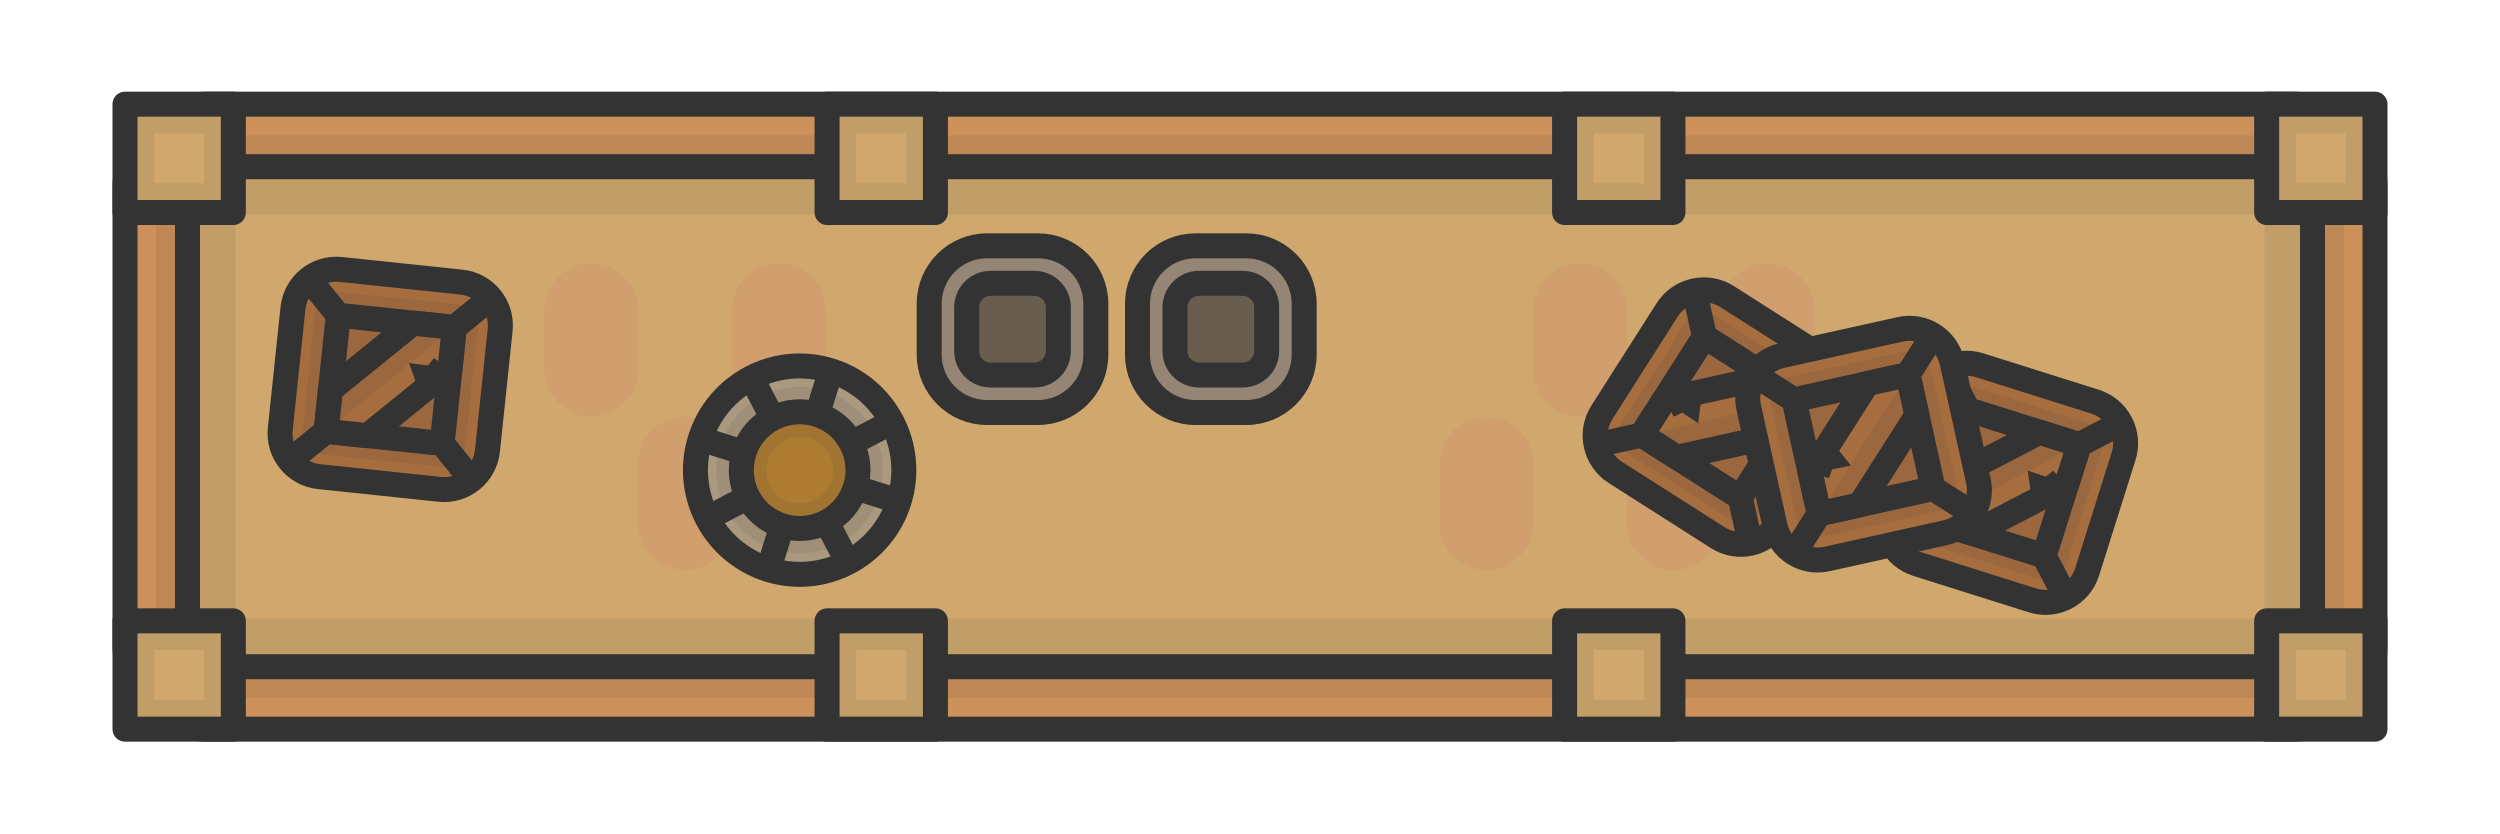
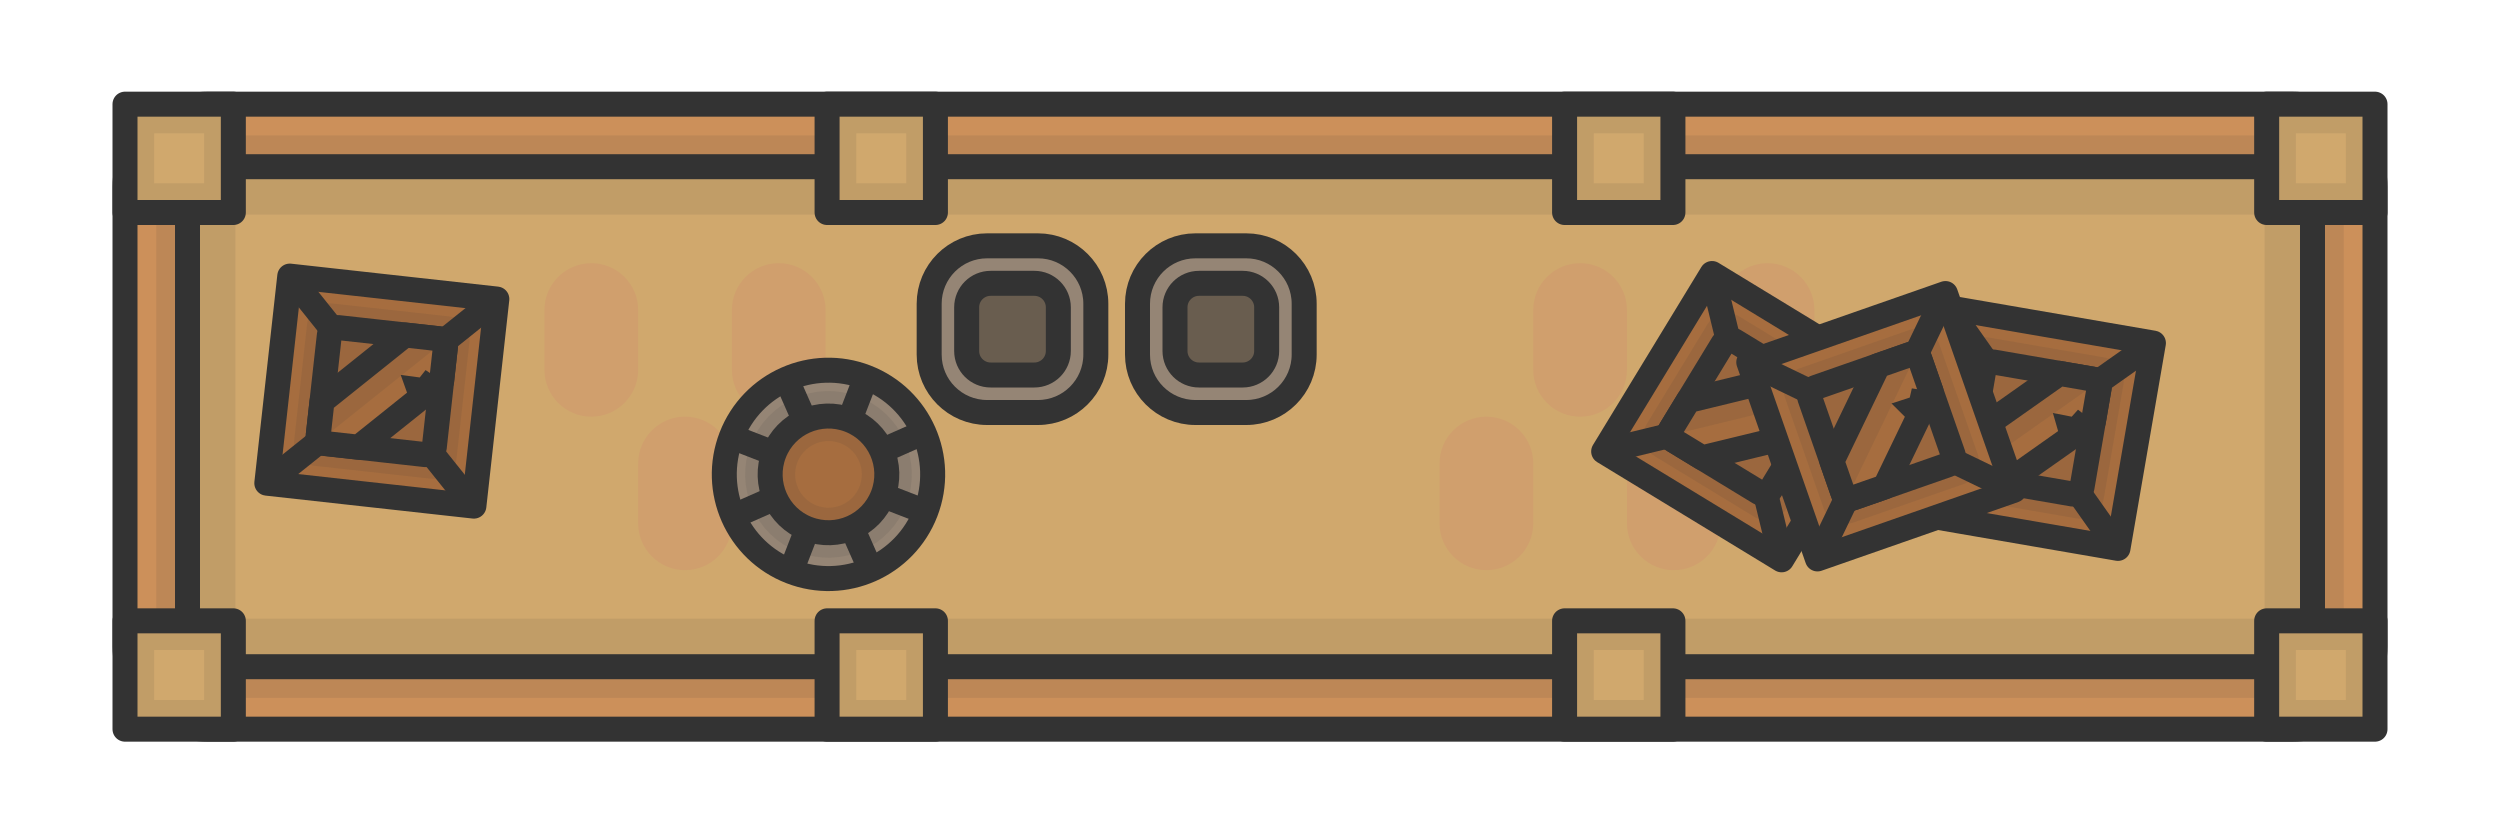
<svg xmlns="http://www.w3.org/2000/svg" width="1500mm" height="500mm" viewBox="0 0 1500 500" version="1.1" id="svg8079">
  <defs id="defs8076" />
  <g id="layer1">
    <rect style="fill:#cc905a;fill-opacity:1;fill-rule:evenodd;stroke:#333333;stroke-width:15;stroke-linecap:round;stroke-linejoin:round;stroke-miterlimit:4;stroke-dasharray:none;stroke-dashoffset:188.976" id="rect8162" width="1350" height="375" x="75" y="62.5" ry="49.631" />
    <rect style="fill:#d0a86d;fill-opacity:1;fill-rule:evenodd;stroke:#333333;stroke-width:15;stroke-linecap:round;stroke-linejoin:round;stroke-miterlimit:4;stroke-dasharray:none;stroke-dashoffset:188.976" id="rect8162-0" width="1275" height="300" x="112.5" y="100" ry="22.1" />
    <rect style="fill:none;fill-opacity:1;fill-rule:evenodd;stroke:#333333;stroke-width:47.5;stroke-linecap:round;stroke-linejoin:round;stroke-miterlimit:4;stroke-dasharray:none;stroke-dashoffset:188.976;stroke-opacity:0.1" id="rect8162-0-3" width="1265" height="290" x="117.5" y="105" ry="21.364" />
    <g id="g20707" transform="matrix(5,0,0,5,-322.5,24.99999)">
      <rect style="fill:#d0a86d;fill-opacity:1;fill-rule:evenodd;stroke:#333333;stroke-width:3;stroke-linecap:round;stroke-linejoin:round;stroke-miterlimit:4;stroke-dasharray:none;stroke-dashoffset:188.976;stroke-opacity:1" id="rect18654" width="13" height="13" x="79.5" y="7.5" ry="0" />
      <rect style="fill:none;fill-opacity:1;fill-rule:evenodd;stroke:#333333;stroke-width:3;stroke-linecap:round;stroke-linejoin:round;stroke-miterlimit:4;stroke-dasharray:none;stroke-dashoffset:188.976;stroke-opacity:0.1" id="rect20543" width="9" height="9" x="81.5" y="9.5" />
    </g>
    <g id="g20707-4" transform="matrix(5,0,0,5,-322.5,335)">
      <rect style="fill:#d0a86d;fill-opacity:1;fill-rule:evenodd;stroke:#333333;stroke-width:3;stroke-linecap:round;stroke-linejoin:round;stroke-miterlimit:4;stroke-dasharray:none;stroke-dashoffset:188.976;stroke-opacity:1" id="rect18654-0" width="13" height="13" x="79.5" y="7.5" ry="0" />
      <rect style="fill:none;fill-opacity:1;fill-rule:evenodd;stroke:#333333;stroke-width:3;stroke-linecap:round;stroke-linejoin:round;stroke-miterlimit:4;stroke-dasharray:none;stroke-dashoffset:188.976;stroke-opacity:0.1" id="rect20543-4" width="9" height="9" x="81.5" y="9.5" />
    </g>
    <g id="g20707-1" transform="matrix(5,0,0,5,962.5,24.99999)">
      <rect style="fill:#d0a86d;fill-opacity:1;fill-rule:evenodd;stroke:#333333;stroke-width:3;stroke-linecap:round;stroke-linejoin:round;stroke-miterlimit:4;stroke-dasharray:none;stroke-dashoffset:188.976;stroke-opacity:1" id="rect18654-9" width="13" height="13" x="79.5" y="7.5" ry="0" />
      <rect style="fill:none;fill-opacity:1;fill-rule:evenodd;stroke:#333333;stroke-width:3;stroke-linecap:round;stroke-linejoin:round;stroke-miterlimit:4;stroke-dasharray:none;stroke-dashoffset:188.976;stroke-opacity:0.1" id="rect20543-7" width="9" height="9" x="81.5" y="9.5" />
    </g>
    <g id="g2453" transform="matrix(5,0,0,5,488.75,255.0038)">
      <g id="g20707-7-1" transform="translate(-78,-46.00075)">
        <rect style="fill:#d0a86d;fill-opacity:1;fill-rule:evenodd;stroke:#333333;stroke-width:3;stroke-linecap:round;stroke-linejoin:round;stroke-miterlimit:4;stroke-dasharray:none;stroke-dashoffset:188.976;stroke-opacity:1" id="rect18654-2-4" width="13" height="13" x="79.5" y="7.5" ry="0" />
        <rect style="fill:none;fill-opacity:1;fill-rule:evenodd;stroke:#333333;stroke-width:3;stroke-linecap:round;stroke-linejoin:round;stroke-miterlimit:4;stroke-dasharray:none;stroke-dashoffset:188.976;stroke-opacity:0.1" id="rect20543-9-1" width="9" height="9" x="81.5" y="9.5" />
      </g>
      <g id="g20707-1-1-0" transform="translate(10.5,-46.00075)">
        <rect style="fill:#d0a86d;fill-opacity:1;fill-rule:evenodd;stroke:#333333;stroke-width:3;stroke-linecap:round;stroke-linejoin:round;stroke-miterlimit:4;stroke-dasharray:none;stroke-dashoffset:188.976;stroke-opacity:1" id="rect18654-9-4-8" width="13" height="13" x="79.5" y="7.5" ry="0" />
        <rect style="fill:none;fill-opacity:1;fill-rule:evenodd;stroke:#333333;stroke-width:3;stroke-linecap:round;stroke-linejoin:round;stroke-miterlimit:4;stroke-dasharray:none;stroke-dashoffset:188.976;stroke-opacity:0.1" id="rect20543-7-7-2" width="9" height="9" x="81.5" y="9.5" />
      </g>
    </g>
    <g id="g2453-4" transform="matrix(5,0,0,5,488.75,565.0037)">
      <g id="g20707-7-1-7" transform="translate(-78,-46.00075)">
        <rect style="fill:#d0a86d;fill-opacity:1;fill-rule:evenodd;stroke:#333333;stroke-width:3;stroke-linecap:round;stroke-linejoin:round;stroke-miterlimit:4;stroke-dasharray:none;stroke-dashoffset:188.976;stroke-opacity:1" id="rect18654-2-4-5" width="13" height="13" x="79.5" y="7.5" ry="0" />
        <rect style="fill:none;fill-opacity:1;fill-rule:evenodd;stroke:#333333;stroke-width:3;stroke-linecap:round;stroke-linejoin:round;stroke-miterlimit:4;stroke-dasharray:none;stroke-dashoffset:188.976;stroke-opacity:0.1" id="rect20543-9-1-7" width="9" height="9" x="81.5" y="9.5" />
      </g>
      <g id="g20707-1-1-0-8" transform="translate(10.5,-46.00075)">
        <rect style="fill:#d0a86d;fill-opacity:1;fill-rule:evenodd;stroke:#333333;stroke-width:3;stroke-linecap:round;stroke-linejoin:round;stroke-miterlimit:4;stroke-dasharray:none;stroke-dashoffset:188.976;stroke-opacity:1" id="rect18654-9-4-8-6" width="13" height="13" x="79.5" y="7.5" ry="0" />
        <rect style="fill:none;fill-opacity:1;fill-rule:evenodd;stroke:#333333;stroke-width:3;stroke-linecap:round;stroke-linejoin:round;stroke-miterlimit:4;stroke-dasharray:none;stroke-dashoffset:188.976;stroke-opacity:0.1" id="rect20543-7-7-2-5" width="9" height="9" x="81.5" y="9.5" />
      </g>
    </g>
    <g id="g20707-0" transform="matrix(5,0,0,5,962.5,335)">
      <rect style="fill:#d0a86d;fill-opacity:1;fill-rule:evenodd;stroke:#333333;stroke-width:3;stroke-linecap:round;stroke-linejoin:round;stroke-miterlimit:4;stroke-dasharray:none;stroke-dashoffset:188.976;stroke-opacity:1" id="rect18654-1" width="13" height="13" x="79.5" y="7.5" ry="0" />
      <rect style="fill:none;fill-opacity:1;fill-rule:evenodd;stroke:#333333;stroke-width:3;stroke-linecap:round;stroke-linejoin:round;stroke-miterlimit:4;stroke-dasharray:none;stroke-dashoffset:188.976;stroke-opacity:0.1" id="rect20543-2" width="9" height="9" x="81.5" y="9.5" />
    </g>
    <g id="g1750" transform="matrix(5,0,0,5,0,19.35281)">
      <rect style="fill:#d09f6d;fill-opacity:1;fill-rule:evenodd;stroke:#333333;stroke-width:0;stroke-linecap:round;stroke-linejoin:round;stroke-miterlimit:4;stroke-dasharray:none;stroke-dashoffset:188.976;stroke-opacity:1" id="rect3130" width="18.419" height="11.245" x="27.71" y="-99.071" ry="5.623" transform="rotate(90)" />
      <rect style="fill:#d09f6d;fill-opacity:1;fill-rule:evenodd;stroke:#333333;stroke-width:0;stroke-linecap:round;stroke-linejoin:round;stroke-miterlimit:4;stroke-dasharray:none;stroke-dashoffset:188.976;stroke-opacity:1" id="rect3130-7" width="18.419" height="11.245" x="46.129" y="-87.825" ry="5.623" transform="rotate(90)" />
      <rect style="fill:#d09f6d;fill-opacity:1;fill-rule:evenodd;stroke:#333333;stroke-width:0;stroke-linecap:round;stroke-linejoin:round;stroke-miterlimit:4;stroke-dasharray:none;stroke-dashoffset:188.976;stroke-opacity:1" id="rect3130-5" width="18.419" height="11.245" x="27.71" y="-76.58" ry="5.623" transform="rotate(90)" />
    </g>
    <g id="g1745" transform="matrix(5,0,0,5,0,10.76205)">
      <rect style="fill:#d09f6d;fill-opacity:1;fill-rule:evenodd;stroke:#333333;stroke-width:0;stroke-linecap:round;stroke-linejoin:round;stroke-miterlimit:4;stroke-dasharray:none;stroke-dashoffset:188.976;stroke-opacity:1" id="rect3130-8" width="18.419" height="11.245" x="-47.848" y="206.482" ry="5.623" transform="rotate(-90)" />
      <rect style="fill:#d09f6d;fill-opacity:1;fill-rule:evenodd;stroke:#333333;stroke-width:0;stroke-linecap:round;stroke-linejoin:round;stroke-miterlimit:4;stroke-dasharray:none;stroke-dashoffset:188.976;stroke-opacity:1" id="rect3130-4" width="18.419" height="11.245" x="-66.267" y="172.746" ry="5.623" transform="rotate(-90)" />
      <rect style="fill:#d09f6d;fill-opacity:1;fill-rule:evenodd;stroke:#333333;stroke-width:0;stroke-linecap:round;stroke-linejoin:round;stroke-miterlimit:4;stroke-dasharray:none;stroke-dashoffset:188.976;stroke-opacity:1" id="rect3130-7-0" width="18.419" height="11.245" x="-47.848" y="183.991" ry="5.623" transform="rotate(-90)" />
      <rect style="fill:#d09f6d;fill-opacity:1;fill-rule:evenodd;stroke:#333333;stroke-width:0;stroke-linecap:round;stroke-linejoin:round;stroke-miterlimit:4;stroke-dasharray:none;stroke-dashoffset:188.976;stroke-opacity:1" id="rect3130-5-1" width="18.419" height="11.245" x="-66.267" y="195.237" ry="5.623" transform="rotate(-90)" />
    </g>
-     <g id="g18120" transform="matrix(4.769379,1.501007,-1.501007,4.769379,495.5921,207.7444)">
-       <circle style="fill:#ab997f;fill-opacity:1;fill-rule:evenodd;stroke:#333333;stroke-width:3;stroke-linecap:round;stroke-linejoin:round;stroke-miterlimit:4;stroke-dasharray:none;stroke-dashoffset:188.976;stroke-opacity:1" id="path12881-6-8" cx="1.448" cy="15.131" r="12.5" />
-       <path style="fill:none;stroke:#333333;stroke-width:3;stroke-linecap:butt;stroke-linejoin:miter;stroke-miterlimit:4;stroke-dasharray:none;stroke-opacity:1" d="m -10.052,15.131 h 23" id="path17233-7" />
-       <path style="fill:none;stroke:#333333;stroke-width:3;stroke-linecap:butt;stroke-linejoin:miter;stroke-miterlimit:4;stroke-dasharray:none;stroke-opacity:1" d="M -6.684,6.999 9.58,23.263" id="path17233-3-9" />
-       <path style="fill:none;stroke:#333333;stroke-width:3;stroke-linecap:butt;stroke-linejoin:miter;stroke-miterlimit:4;stroke-dasharray:none;stroke-opacity:1" d="m 1.448,3.631 v 23" id="path17233-6-1" />
-       <path style="fill:none;stroke:#333333;stroke-width:3;stroke-linecap:butt;stroke-linejoin:miter;stroke-miterlimit:4;stroke-dasharray:none;stroke-opacity:1" d="M -6.684,23.263 9.58,6.999" id="path17233-2-5" />
-       <circle style="fill:#ad7c31;fill-opacity:1;fill-rule:evenodd;stroke:#333333;stroke-width:3;stroke-linecap:round;stroke-linejoin:round;stroke-miterlimit:4;stroke-dasharray:none;stroke-dashoffset:188.976;stroke-opacity:1" id="path12881-1" cx="1.448" cy="15.131" r="7" />
-       <ellipse style="fill:none;fill-opacity:1;fill-rule:evenodd;stroke:#333333;stroke-width:6;stroke-linecap:round;stroke-linejoin:round;stroke-miterlimit:4;stroke-dasharray:none;stroke-dashoffset:188.976;stroke-opacity:0.1" id="path18009" cx="1.448" cy="15.131" rx="7" ry="7" />
-     </g>
    <g id="g5823" transform="matrix(5,0,0,5,200,-210)">
      <rect style="fill:#958575;fill-opacity:1;fill-rule:evenodd;stroke:#333333;stroke-width:3;stroke-linecap:round;stroke-linejoin:round;stroke-miterlimit:4;stroke-dasharray:none;stroke-dashoffset:188.976;stroke-opacity:1" id="rect5296" width="20" height="20" x="71.5" y="71.5" ry="6.951" />
      <rect style="fill:#695d4f;fill-opacity:1;fill-rule:evenodd;stroke:#333333;stroke-width:3;stroke-linecap:round;stroke-linejoin:round;stroke-miterlimit:4;stroke-dasharray:none;stroke-dashoffset:188.976;stroke-opacity:1" id="rect5296-0" width="11" height="11" x="76" y="76" ry="2.877" />
    </g>
    <g id="g5823-5" transform="matrix(5,0,0,5,325,-210)">
      <rect style="fill:#958575;fill-opacity:1;fill-rule:evenodd;stroke:#333333;stroke-width:3;stroke-linecap:round;stroke-linejoin:round;stroke-miterlimit:4;stroke-dasharray:none;stroke-dashoffset:188.976;stroke-opacity:1" id="rect5296-8" width="20" height="20" x="71.5" y="71.5" ry="6.951" />
      <rect style="fill:#695d4f;fill-opacity:1;fill-rule:evenodd;stroke:#333333;stroke-width:3;stroke-linecap:round;stroke-linejoin:round;stroke-miterlimit:4;stroke-dasharray:none;stroke-dashoffset:188.976;stroke-opacity:1" id="rect5296-0-6" width="11" height="11" x="76" y="76" ry="2.877" />
    </g>
-     <g id="g2" transform="rotate(6,-1301.595,1669.52)">
-       <rect style="fill:#a66d3f;fill-opacity:1;fill-rule:evenodd;stroke:#333333;stroke-width:15;stroke-linecap:round;stroke-linejoin:round;stroke-miterlimit:4;stroke-dasharray:none;stroke-dashoffset:188.976;stroke-opacity:1" id="rect5899-64" width="125" height="125" x="12.5" y="12.5" ry="26.147" />
+     <g id="g18120" transform="matrix(4.662361,1.806209,-1.806209,4.662361,517.6672,211.4693)">
+       <circle style="fill:#958575;fill-opacity:1;fill-rule:evenodd;stroke:#333333;stroke-width:3;stroke-linecap:round;stroke-linejoin:round;stroke-miterlimit:4;stroke-dasharray:none;stroke-dashoffset:188.976;stroke-opacity:1" id="path12881-6-8" cx="1.448" cy="15.131" r="12.5" />
+       <path style="fill:none;stroke:#333333;stroke-width:3;stroke-linecap:butt;stroke-linejoin:miter;stroke-miterlimit:4;stroke-dasharray:none;stroke-opacity:1" d="m -10.052,15.131 h 23" id="path17233-7" />
+       <path style="fill:none;stroke:#333333;stroke-width:3;stroke-linecap:butt;stroke-linejoin:miter;stroke-miterlimit:4;stroke-dasharray:none;stroke-opacity:1" d="M -6.684,6.999 9.58,23.263" id="path17233-3-9" />
+       <path style="fill:none;stroke:#333333;stroke-width:3;stroke-linecap:butt;stroke-linejoin:miter;stroke-miterlimit:4;stroke-dasharray:none;stroke-opacity:1" d="m 1.448,3.631 v 23" id="path17233-6-1" />
+       <path style="fill:none;stroke:#333333;stroke-width:3;stroke-linecap:butt;stroke-linejoin:miter;stroke-miterlimit:4;stroke-dasharray:none;stroke-opacity:1" d="M -6.684,23.263 9.58,6.999" id="path17233-2-5" />
+       <circle style="fill:#a66d3f;fill-opacity:1;fill-rule:evenodd;stroke:#333333;stroke-width:3;stroke-linecap:round;stroke-linejoin:round;stroke-miterlimit:4;stroke-dasharray:none;stroke-dashoffset:188.976;stroke-opacity:1" id="path12881-1" cx="1.448" cy="15.131" r="7" />
+       <ellipse style="fill:none;fill-opacity:1;fill-rule:evenodd;stroke:#333333;stroke-width:6;stroke-linecap:round;stroke-linejoin:round;stroke-miterlimit:4;stroke-dasharray:none;stroke-dashoffset:188.976;stroke-opacity:0.1" id="path18009" cx="1.448" cy="15.131" rx="7" ry="7" />
+     </g>
+     <g id="g2-79" transform="rotate(6.324077,-1293.035,1549.505)">
+       <rect style="fill:#a66d3f;fill-opacity:1;fill-rule:evenodd;stroke:#333333;stroke-width:15;stroke-linecap:round;stroke-linejoin:round;stroke-miterlimit:4;stroke-dasharray:none;stroke-dashoffset:188.976;stroke-opacity:1" id="rect5899-04" width="125" height="125" x="12.5" y="12.5" ry="0" />
+       <rect style="fill:none;fill-opacity:1;fill-rule:evenodd;stroke:#333333;stroke-width:28;stroke-linecap:round;stroke-linejoin:round;stroke-miterlimit:4;stroke-dasharray:none;stroke-dashoffset:188.976;stroke-opacity:0.1" id="rect5899-1-2-19" width="70" height="70" x="40" y="40" ry="0" />
+       <rect style="fill:#9b673e;fill-opacity:1;fill-rule:evenodd;stroke:#333333;stroke-width:15;stroke-linecap:round;stroke-linejoin:round;stroke-miterlimit:4;stroke-dasharray:none;stroke-dashoffset:188.976;stroke-opacity:1" id="rect5899-1-4" width="70" height="70" x="40" y="40" ry="4.768" />
+       <path style="fill:#a66d3f;fill-opacity:1;stroke:#333333;stroke-width:15;stroke-linecap:butt;stroke-linejoin:round;stroke-miterlimit:4;stroke-dasharray:none;stroke-opacity:1" d="m 40,110 -5e-6,-25 45,-45 25,5e-6 5e-5,25 L 65,110 Z" id="path7105-6" />
+       <path style="fill:#333333;fill-opacity:0.1;stroke:#000000;stroke-width:0;stroke-linecap:butt;stroke-linejoin:miter;stroke-miterlimit:4;stroke-dasharray:none;stroke-opacity:1" d="M 40,110 V 85 L 85,40 H 110 Z" id="path9607-4" />
+       <path style="fill:none;stroke:#333333;stroke-width:15;stroke-linecap:butt;stroke-linejoin:miter;stroke-dasharray:none;stroke-opacity:1" d="M 110,40 132.5,17.5" id="path1-3" />
+       <path style="fill:none;stroke:#333333;stroke-width:15;stroke-linecap:butt;stroke-linejoin:miter;stroke-dasharray:none;stroke-opacity:1" d="m 132.5,132.5 -22.5,-22.5" id="path1-5-43" />
+       <path style="fill:none;stroke:#333333;stroke-width:15;stroke-linecap:butt;stroke-linejoin:miter;stroke-dasharray:none;stroke-opacity:1" d="m 40,40 -22.5,-22.5" id="path1-1-7" />
+       <path style="fill:none;stroke:#333333;stroke-width:15;stroke-linecap:butt;stroke-linejoin:miter;stroke-dasharray:none;stroke-opacity:1" d="m 17.5,132.5 22.5,-22.5" id="path1-5-8-4" />
+       <path style="fill:#333333;fill-opacity:1;stroke:#000000;stroke-width:0;stroke-linecap:butt;stroke-linejoin:miter;stroke-dasharray:none;stroke-opacity:1" d="m 94.329,82.888 -9.137,-18.801 11.509,0.264 2.999,-4.783 10.3,5.433 z" id="path2-6" />
+     </g>
+     <g id="g2" transform="rotate(9.792032,-413.8391,6848.292)">
+       <rect style="fill:#a66d3f;fill-opacity:1;fill-rule:evenodd;stroke:#333333;stroke-width:15;stroke-linecap:round;stroke-linejoin:round;stroke-miterlimit:4;stroke-dasharray:none;stroke-dashoffset:188.976;stroke-opacity:1" id="rect5899-9" width="125" height="125" x="12.5" y="12.5" ry="0" />
      <rect style="fill:none;fill-opacity:1;fill-rule:evenodd;stroke:#333333;stroke-width:28;stroke-linecap:round;stroke-linejoin:round;stroke-miterlimit:4;stroke-dasharray:none;stroke-dashoffset:188.976;stroke-opacity:0.1" id="rect5899-1-2" width="70" height="70" x="40" y="40" ry="0" />
-       <rect style="fill:#9b673e;fill-opacity:1;fill-rule:evenodd;stroke:#333333;stroke-width:15;stroke-linecap:round;stroke-linejoin:round;stroke-miterlimit:4;stroke-dasharray:none;stroke-dashoffset:188.976;stroke-opacity:1" id="rect5899-1-78" width="70" height="70" x="40" y="40" ry="4.768" />
-       <path style="fill:#a66d3f;fill-opacity:1;stroke:#333333;stroke-width:15;stroke-linecap:butt;stroke-linejoin:round;stroke-miterlimit:4;stroke-dasharray:none;stroke-opacity:1" d="m 40,110 -5e-6,-25 45,-45 25,5e-6 5e-5,25 L 65,110 Z" id="path7105-4" />
-       <path style="fill:#333333;fill-opacity:0.1;stroke:#000000;stroke-width:0;stroke-linecap:butt;stroke-linejoin:miter;stroke-miterlimit:4;stroke-dasharray:none;stroke-opacity:1" d="M 40,110 V 85 L 85,40 H 110 Z" id="path9607-0" />
+       <rect style="fill:#9b673e;fill-opacity:1;fill-rule:evenodd;stroke:#333333;stroke-width:15;stroke-linecap:round;stroke-linejoin:round;stroke-miterlimit:4;stroke-dasharray:none;stroke-dashoffset:188.976;stroke-opacity:1" id="rect5899-1-7" width="70" height="70" x="40" y="40" ry="4.768" />
+       <path style="fill:#a66d3f;fill-opacity:1;stroke:#333333;stroke-width:15;stroke-linecap:butt;stroke-linejoin:round;stroke-miterlimit:4;stroke-dasharray:none;stroke-opacity:1" d="m 40,110 -5e-6,-25 45,-45 25,5e-6 5e-5,25 L 65,110 Z" id="path7105-9" />
+       <path style="fill:#333333;fill-opacity:0.1;stroke:#000000;stroke-width:0;stroke-linecap:butt;stroke-linejoin:miter;stroke-miterlimit:4;stroke-dasharray:none;stroke-opacity:1" d="M 40,110 V 85 L 85,40 H 110 Z" id="path9607-41" />
      <path style="fill:none;stroke:#333333;stroke-width:15;stroke-linecap:butt;stroke-linejoin:miter;stroke-dasharray:none;stroke-opacity:1" d="M 110,40 132.5,17.5" id="path1" />
      <path style="fill:none;stroke:#333333;stroke-width:15;stroke-linecap:butt;stroke-linejoin:miter;stroke-dasharray:none;stroke-opacity:1" d="m 132.5,132.5 -22.5,-22.5" id="path1-5" />
      <path style="fill:none;stroke:#333333;stroke-width:15;stroke-linecap:butt;stroke-linejoin:miter;stroke-dasharray:none;stroke-opacity:1" d="m 40,40 -22.5,-22.5" id="path1-1" />
      <path style="fill:none;stroke:#333333;stroke-width:15;stroke-linecap:butt;stroke-linejoin:miter;stroke-dasharray:none;stroke-opacity:1" d="m 17.5,132.5 22.5,-22.5" id="path1-5-8" />
      <path style="fill:#333333;fill-opacity:1;stroke:#000000;stroke-width:0;stroke-linecap:butt;stroke-linejoin:miter;stroke-dasharray:none;stroke-opacity:1" d="m 94.329,82.888 -9.137,-18.801 11.509,0.264 2.999,-4.783 10.3,5.433 z" id="path2" />
    </g>
-     <g id="g2-7" transform="rotate(17.5,-58.12157,3848.665)">
-       <rect style="fill:#a66d3f;fill-opacity:1;fill-rule:evenodd;stroke:#333333;stroke-width:15;stroke-linecap:round;stroke-linejoin:round;stroke-miterlimit:4;stroke-dasharray:none;stroke-dashoffset:188.976;stroke-opacity:1" id="rect5899" width="125" height="125" x="12.5" y="12.5" ry="26.147" />
-       <rect style="fill:none;fill-opacity:1;fill-rule:evenodd;stroke:#333333;stroke-width:28;stroke-linecap:round;stroke-linejoin:round;stroke-miterlimit:4;stroke-dasharray:none;stroke-dashoffset:188.976;stroke-opacity:0.1" id="rect5899-1-2-1" width="70" height="70" x="40" y="40" ry="0" />
-       <rect style="fill:#9b673e;fill-opacity:1;fill-rule:evenodd;stroke:#333333;stroke-width:15;stroke-linecap:round;stroke-linejoin:round;stroke-miterlimit:4;stroke-dasharray:none;stroke-dashoffset:188.976;stroke-opacity:1" id="rect5899-1" width="70" height="70" x="40" y="40" ry="4.768" />
-       <path style="fill:#a66d3f;fill-opacity:1;stroke:#333333;stroke-width:15;stroke-linecap:butt;stroke-linejoin:round;stroke-miterlimit:4;stroke-dasharray:none;stroke-opacity:1" d="m 40,110 -5e-6,-25 45,-45 25,5e-6 5e-5,25 L 65,110 Z" id="path7105" />
-       <path style="fill:#333333;fill-opacity:0.1;stroke:#000000;stroke-width:0;stroke-linecap:butt;stroke-linejoin:miter;stroke-miterlimit:4;stroke-dasharray:none;stroke-opacity:1" d="M 40,110 V 85 L 85,40 H 110 Z" id="path9607" />
-       <path style="fill:none;stroke:#333333;stroke-width:15;stroke-linecap:butt;stroke-linejoin:miter;stroke-dasharray:none;stroke-opacity:1" d="M 110,40 132.5,17.5" id="path1-8" />
-       <path style="fill:none;stroke:#333333;stroke-width:15;stroke-linecap:butt;stroke-linejoin:miter;stroke-dasharray:none;stroke-opacity:1" d="m 132.5,132.5 -22.5,-22.5" id="path1-5-4" />
-       <path style="fill:none;stroke:#333333;stroke-width:15;stroke-linecap:butt;stroke-linejoin:miter;stroke-dasharray:none;stroke-opacity:1" d="m 40,40 -22.5,-22.5" id="path1-1-9" />
-       <path style="fill:none;stroke:#333333;stroke-width:15;stroke-linecap:butt;stroke-linejoin:miter;stroke-dasharray:none;stroke-opacity:1" d="m 17.5,132.5 22.5,-22.5" id="path1-5-8-7" />
-       <path style="fill:#333333;fill-opacity:1;stroke:#000000;stroke-width:0;stroke-linecap:butt;stroke-linejoin:miter;stroke-dasharray:none;stroke-opacity:1" d="m 94.329,82.888 -9.137,-18.801 11.509,0.264 2.999,-4.783 10.3,5.433 z" id="path2-3" />
+     <g id="g2-1" transform="rotate(31.34015,249.6285,1896.915)">
+       <rect style="fill:#a66d3f;fill-opacity:1;fill-rule:evenodd;stroke:#333333;stroke-width:15;stroke-linecap:round;stroke-linejoin:round;stroke-miterlimit:4;stroke-dasharray:none;stroke-dashoffset:188.976;stroke-opacity:1" id="rect5899-5" width="125" height="125" x="12.5" y="12.5" ry="0" />
+       <rect style="fill:none;fill-opacity:1;fill-rule:evenodd;stroke:#333333;stroke-width:28;stroke-linecap:round;stroke-linejoin:round;stroke-miterlimit:4;stroke-dasharray:none;stroke-dashoffset:188.976;stroke-opacity:0.1" id="rect5899-1-2-2" width="70" height="70" x="40" y="40" ry="0" />
+       <rect style="fill:#9b673e;fill-opacity:1;fill-rule:evenodd;stroke:#333333;stroke-width:15;stroke-linecap:round;stroke-linejoin:round;stroke-miterlimit:4;stroke-dasharray:none;stroke-dashoffset:188.976;stroke-opacity:1" id="rect5899-1-8" width="70" height="70" x="40" y="40" ry="4.768" />
+       <path style="fill:#a66d3f;fill-opacity:1;stroke:#333333;stroke-width:15;stroke-linecap:butt;stroke-linejoin:round;stroke-miterlimit:4;stroke-dasharray:none;stroke-opacity:1" d="m 40,110 -5e-6,-25 45,-45 25,5e-6 5e-5,25 L 65,110 Z" id="path7105-7" />
+       <path style="fill:#333333;fill-opacity:0.1;stroke:#000000;stroke-width:0;stroke-linecap:butt;stroke-linejoin:miter;stroke-miterlimit:4;stroke-dasharray:none;stroke-opacity:1" d="M 40,110 V 85 L 85,40 H 110 Z" id="path9607-2" />
+       <path style="fill:none;stroke:#333333;stroke-width:15;stroke-linecap:butt;stroke-linejoin:miter;stroke-dasharray:none;stroke-opacity:1" d="M 110,40 132.5,17.5" id="path1-0" />
+       <path style="fill:none;stroke:#333333;stroke-width:15;stroke-linecap:butt;stroke-linejoin:miter;stroke-dasharray:none;stroke-opacity:1" d="m 132.5,132.5 -22.5,-22.5" id="path1-5-5" />
+       <path style="fill:none;stroke:#333333;stroke-width:15;stroke-linecap:butt;stroke-linejoin:miter;stroke-dasharray:none;stroke-opacity:1" d="m 40,40 -22.5,-22.5" id="path1-1-4" />
+       <path style="fill:none;stroke:#333333;stroke-width:15;stroke-linecap:butt;stroke-linejoin:miter;stroke-dasharray:none;stroke-opacity:1" d="m 17.5,132.5 22.5,-22.5" id="path1-5-8-5" />
+       <path style="fill:#333333;fill-opacity:1;stroke:#000000;stroke-width:0;stroke-linecap:butt;stroke-linejoin:miter;stroke-dasharray:none;stroke-opacity:1" d="m 94.329,82.888 -9.137,-18.801 11.509,0.264 2.999,-4.783 10.3,5.433 z" id="path2-4" />
    </g>
-     <g id="g2-7-3" transform="rotate(-147.5,579.7515,22.95056)">
-       <rect style="fill:#a66d3f;fill-opacity:1;fill-rule:evenodd;stroke:#333333;stroke-width:15;stroke-linecap:round;stroke-linejoin:round;stroke-miterlimit:4;stroke-dasharray:none;stroke-dashoffset:188.976;stroke-opacity:1" id="rect5899-0" width="125" height="125" x="12.5" y="12.5" ry="26.147" />
-       <rect style="fill:none;fill-opacity:1;fill-rule:evenodd;stroke:#333333;stroke-width:28;stroke-linecap:round;stroke-linejoin:round;stroke-miterlimit:4;stroke-dasharray:none;stroke-dashoffset:188.976;stroke-opacity:0.1" id="rect5899-1-2-1-0" width="70" height="70" x="40" y="40" ry="0" />
-       <rect style="fill:#9b673e;fill-opacity:1;fill-rule:evenodd;stroke:#333333;stroke-width:15;stroke-linecap:round;stroke-linejoin:round;stroke-miterlimit:4;stroke-dasharray:none;stroke-dashoffset:188.976;stroke-opacity:1" id="rect5899-1-3" width="70" height="70" x="40" y="40" ry="4.768" />
-       <path style="fill:#a66d3f;fill-opacity:1;stroke:#333333;stroke-width:15;stroke-linecap:butt;stroke-linejoin:round;stroke-miterlimit:4;stroke-dasharray:none;stroke-opacity:1" d="m 40,110 -5e-6,-25 45,-45 25,5e-6 5e-5,25 L 65,110 Z" id="path7105-0" />
-       <path style="fill:#333333;fill-opacity:0.1;stroke:#000000;stroke-width:0;stroke-linecap:butt;stroke-linejoin:miter;stroke-miterlimit:4;stroke-dasharray:none;stroke-opacity:1" d="M 40,110 V 85 L 85,40 H 110 Z" id="path9607-1" />
-       <path style="fill:none;stroke:#333333;stroke-width:15;stroke-linecap:butt;stroke-linejoin:miter;stroke-dasharray:none;stroke-opacity:1" d="M 110,40 132.5,17.5" id="path1-8-9" />
-       <path style="fill:none;stroke:#333333;stroke-width:15;stroke-linecap:butt;stroke-linejoin:miter;stroke-dasharray:none;stroke-opacity:1" d="m 132.5,132.5 -22.5,-22.5" id="path1-5-4-8" />
-       <path style="fill:none;stroke:#333333;stroke-width:15;stroke-linecap:butt;stroke-linejoin:miter;stroke-dasharray:none;stroke-opacity:1" d="m 40,40 -22.5,-22.5" id="path1-1-9-6" />
-       <path style="fill:none;stroke:#333333;stroke-width:15;stroke-linecap:butt;stroke-linejoin:miter;stroke-dasharray:none;stroke-opacity:1" d="m 17.5,132.5 22.5,-22.5" id="path1-5-8-7-9" />
-       <path style="fill:#333333;fill-opacity:1;stroke:#000000;stroke-width:0;stroke-linecap:butt;stroke-linejoin:miter;stroke-dasharray:none;stroke-opacity:1" d="m 94.329,82.888 -9.137,-18.801 11.509,0.264 2.999,-4.783 10.3,5.433 z" id="path2-3-0" />
-     </g>
-     <g id="g2-7-38" transform="rotate(167.5,586.0831,227.8702)">
-       <rect style="fill:#a66d3f;fill-opacity:1;fill-rule:evenodd;stroke:#333333;stroke-width:15;stroke-linecap:round;stroke-linejoin:round;stroke-miterlimit:4;stroke-dasharray:none;stroke-dashoffset:188.976;stroke-opacity:1" id="rect5899-7" width="125" height="125" x="12.5" y="12.5" ry="26.147" />
-       <rect style="fill:none;fill-opacity:1;fill-rule:evenodd;stroke:#333333;stroke-width:28;stroke-linecap:round;stroke-linejoin:round;stroke-miterlimit:4;stroke-dasharray:none;stroke-dashoffset:188.976;stroke-opacity:0.1" id="rect5899-1-2-1-8" width="70" height="70" x="40" y="40" ry="0" />
-       <rect style="fill:#9b673e;fill-opacity:1;fill-rule:evenodd;stroke:#333333;stroke-width:15;stroke-linecap:round;stroke-linejoin:round;stroke-miterlimit:4;stroke-dasharray:none;stroke-dashoffset:188.976;stroke-opacity:1" id="rect5899-1-0" width="70" height="70" x="40" y="40" ry="4.768" />
-       <path style="fill:#a66d3f;fill-opacity:1;stroke:#333333;stroke-width:15;stroke-linecap:butt;stroke-linejoin:round;stroke-miterlimit:4;stroke-dasharray:none;stroke-opacity:1" d="m 40,110 -5e-6,-25 45,-45 25,5e-6 5e-5,25 L 65,110 Z" id="path7105-45" />
-       <path style="fill:#333333;fill-opacity:0.1;stroke:#000000;stroke-width:0;stroke-linecap:butt;stroke-linejoin:miter;stroke-miterlimit:4;stroke-dasharray:none;stroke-opacity:1" d="M 40,110 V 85 L 85,40 H 110 Z" id="path9607-7" />
-       <path style="fill:none;stroke:#333333;stroke-width:15;stroke-linecap:butt;stroke-linejoin:miter;stroke-dasharray:none;stroke-opacity:1" d="M 110,40 132.5,17.5" id="path1-8-1" />
-       <path style="fill:none;stroke:#333333;stroke-width:15;stroke-linecap:butt;stroke-linejoin:miter;stroke-dasharray:none;stroke-opacity:1" d="m 132.5,132.5 -22.5,-22.5" id="path1-5-4-0" />
-       <path style="fill:none;stroke:#333333;stroke-width:15;stroke-linecap:butt;stroke-linejoin:miter;stroke-dasharray:none;stroke-opacity:1" d="m 40,40 -22.5,-22.5" id="path1-1-9-60" />
-       <path style="fill:none;stroke:#333333;stroke-width:15;stroke-linecap:butt;stroke-linejoin:miter;stroke-dasharray:none;stroke-opacity:1" d="m 17.5,132.5 22.5,-22.5" id="path1-5-8-7-3" />
-       <path style="fill:#333333;fill-opacity:1;stroke:#000000;stroke-width:0;stroke-linecap:butt;stroke-linejoin:miter;stroke-dasharray:none;stroke-opacity:1" d="m 94.329,82.888 -9.137,-18.801 11.509,0.264 2.999,-4.783 10.3,5.433 z" id="path2-3-3" />
+     <g id="g2-9" transform="rotate(-19.25102,1134.796,-2941.668)">
+       <rect style="fill:#a66d3f;fill-opacity:1;fill-rule:evenodd;stroke:#333333;stroke-width:15;stroke-linecap:round;stroke-linejoin:round;stroke-miterlimit:4;stroke-dasharray:none;stroke-dashoffset:188.976;stroke-opacity:1" id="rect5899-8" width="125" height="125" x="12.5" y="12.5" ry="0" />
+       <rect style="fill:none;fill-opacity:1;fill-rule:evenodd;stroke:#333333;stroke-width:28;stroke-linecap:round;stroke-linejoin:round;stroke-miterlimit:4;stroke-dasharray:none;stroke-dashoffset:188.976;stroke-opacity:0.1" id="rect5899-1-2-5" width="70" height="70" x="40" y="40" ry="0" />
+       <rect style="fill:#9b673e;fill-opacity:1;fill-rule:evenodd;stroke:#333333;stroke-width:15;stroke-linecap:round;stroke-linejoin:round;stroke-miterlimit:4;stroke-dasharray:none;stroke-dashoffset:188.976;stroke-opacity:1" id="rect5899-1-6" width="70" height="70" x="40" y="40" ry="4.768" />
+       <path style="fill:#a66d3f;fill-opacity:1;stroke:#333333;stroke-width:15;stroke-linecap:butt;stroke-linejoin:round;stroke-miterlimit:4;stroke-dasharray:none;stroke-opacity:1" d="m 40,110 -5e-6,-25 45,-45 25,5e-6 5e-5,25 L 65,110 Z" id="path7105-00" />
+       <path style="fill:#333333;fill-opacity:0.1;stroke:#000000;stroke-width:0;stroke-linecap:butt;stroke-linejoin:miter;stroke-miterlimit:4;stroke-dasharray:none;stroke-opacity:1" d="M 40,110 V 85 L 85,40 H 110 Z" id="path9607-43" />
+       <path style="fill:none;stroke:#333333;stroke-width:15;stroke-linecap:butt;stroke-linejoin:miter;stroke-dasharray:none;stroke-opacity:1" d="M 110,40 132.5,17.5" id="path1-2" />
+       <path style="fill:none;stroke:#333333;stroke-width:15;stroke-linecap:butt;stroke-linejoin:miter;stroke-dasharray:none;stroke-opacity:1" d="m 132.5,132.5 -22.5,-22.5" id="path1-5-0" />
+       <path style="fill:none;stroke:#333333;stroke-width:15;stroke-linecap:butt;stroke-linejoin:miter;stroke-dasharray:none;stroke-opacity:1" d="m 40,40 -22.5,-22.5" id="path1-1-1" />
+       <path style="fill:none;stroke:#333333;stroke-width:15;stroke-linecap:butt;stroke-linejoin:miter;stroke-dasharray:none;stroke-opacity:1" d="m 17.5,132.5 22.5,-22.5" id="path1-5-8-6" />
+       <path style="fill:#333333;fill-opacity:1;stroke:#000000;stroke-width:0;stroke-linecap:butt;stroke-linejoin:miter;stroke-dasharray:none;stroke-opacity:1" d="m 94.329,82.888 -9.137,-18.801 11.509,0.264 2.999,-4.783 10.3,5.433 z" id="path2-0" />
    </g>
  </g>
</svg>
